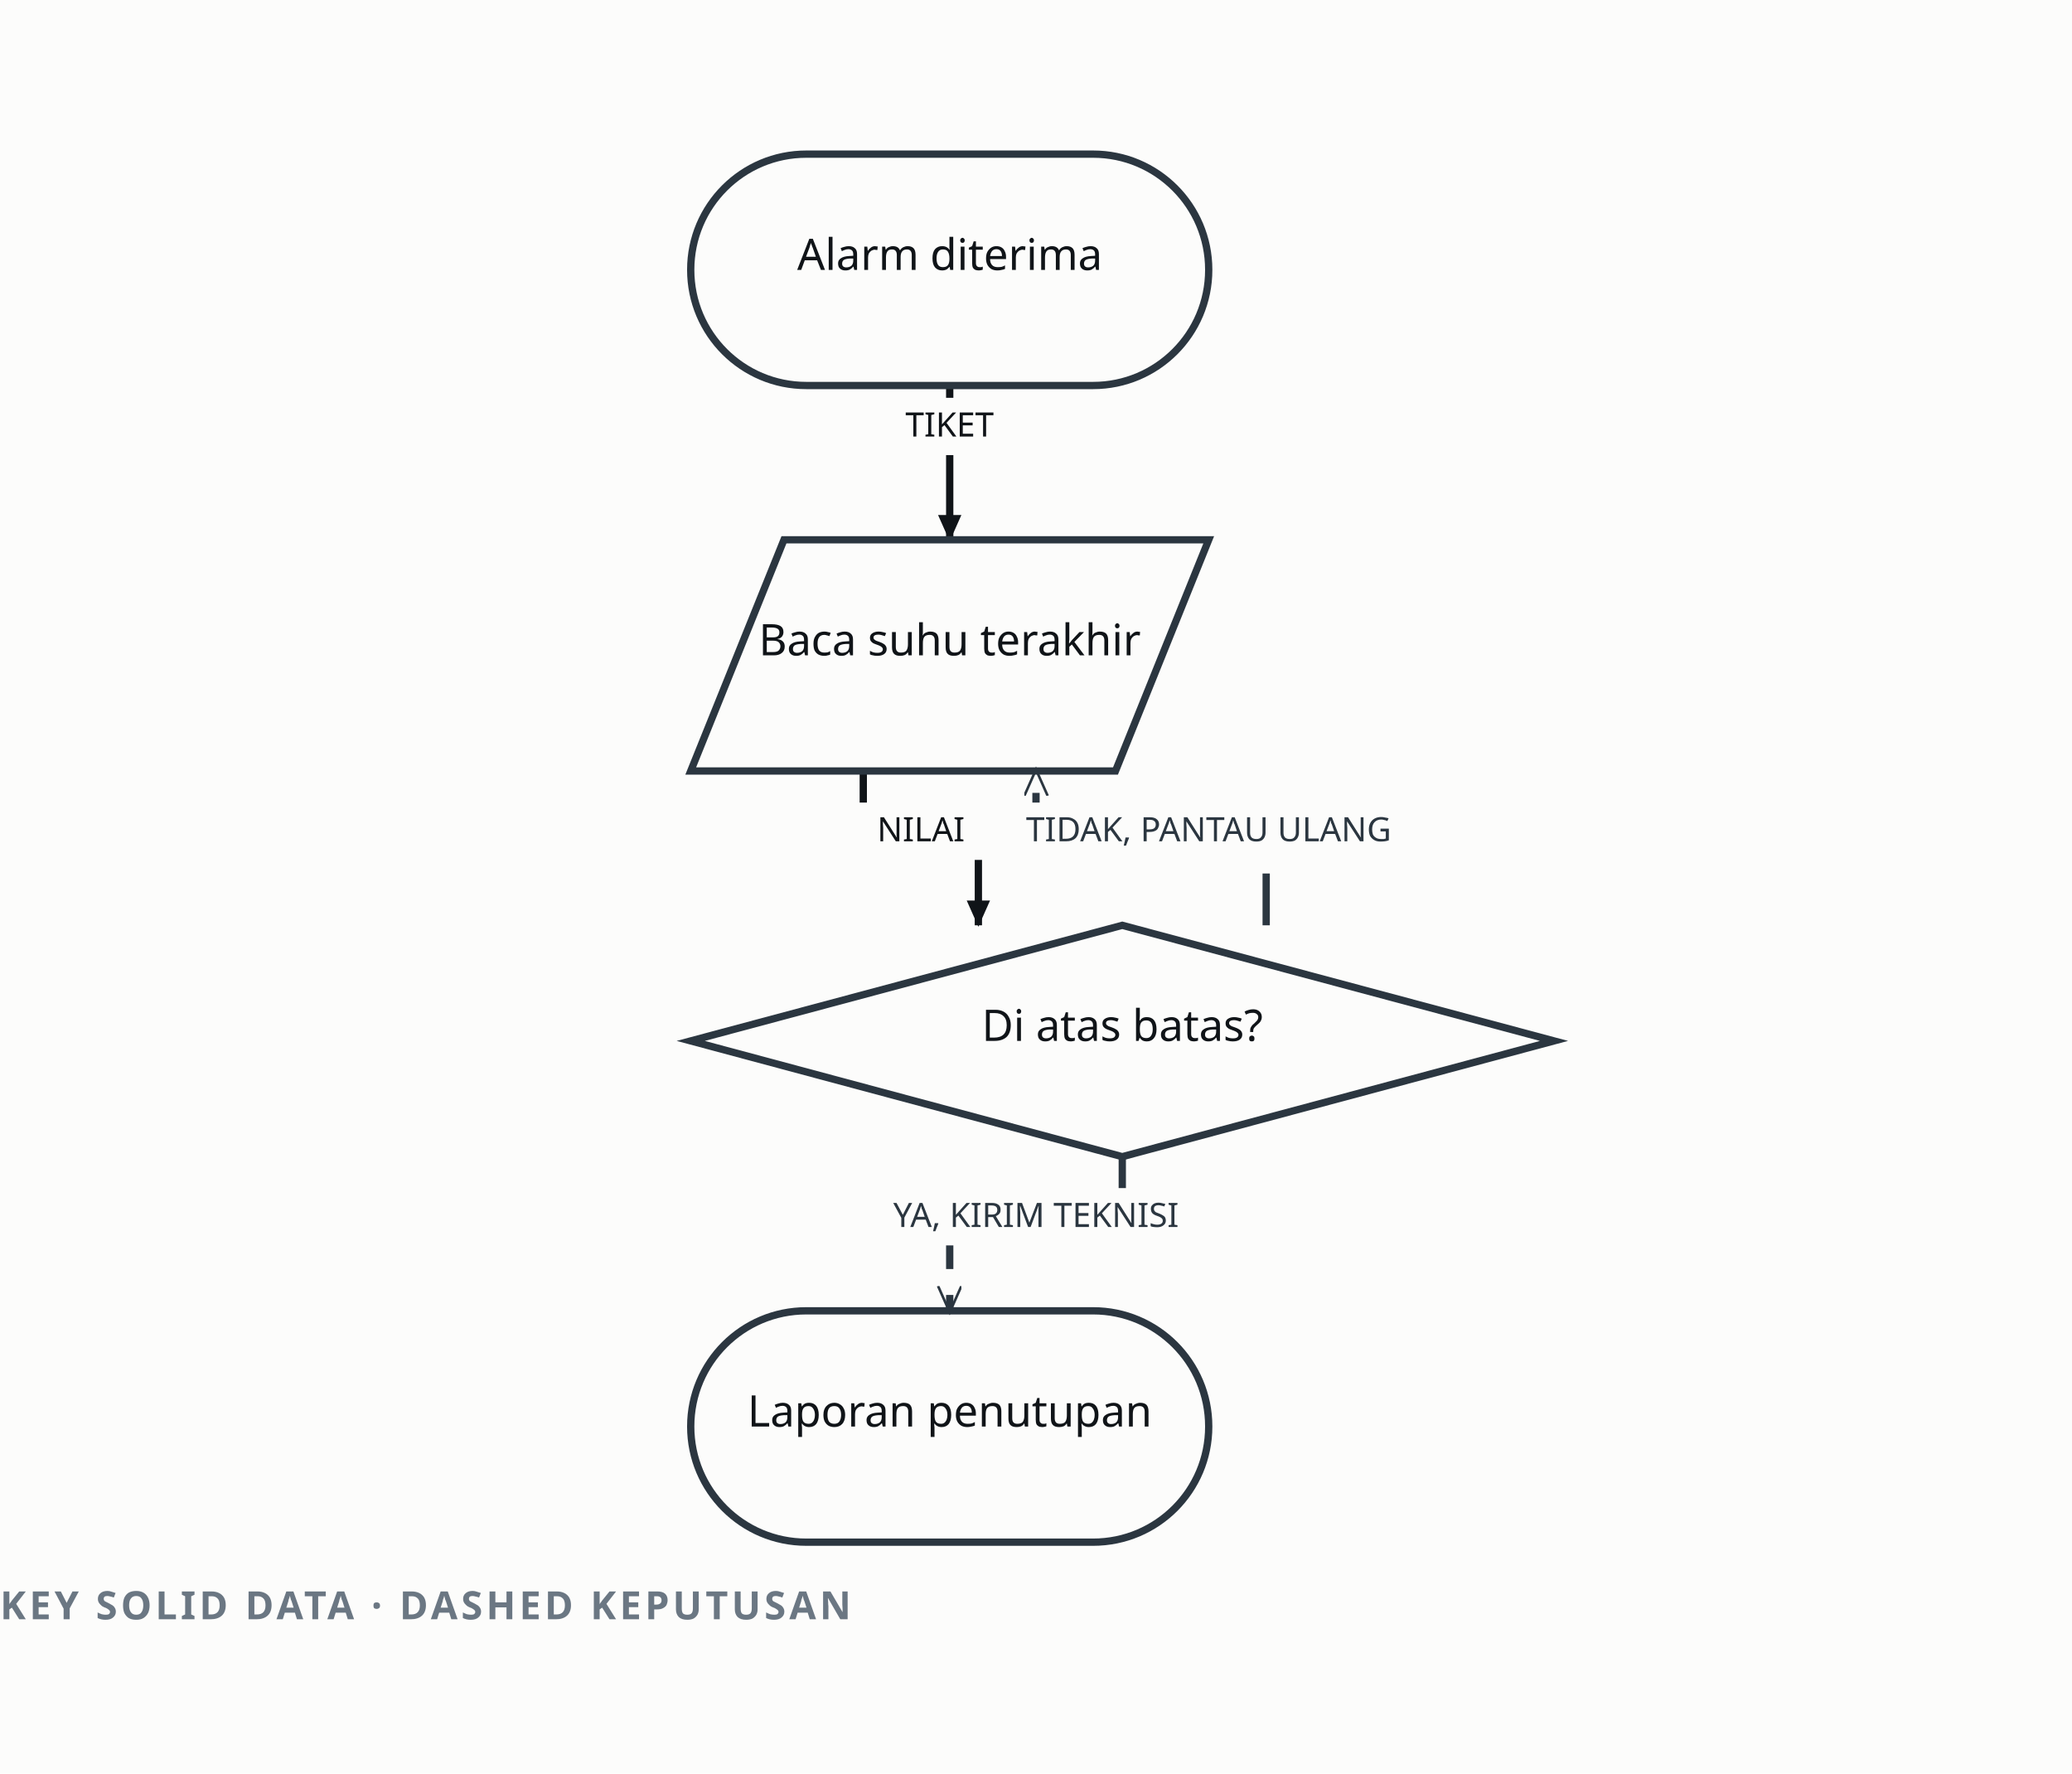
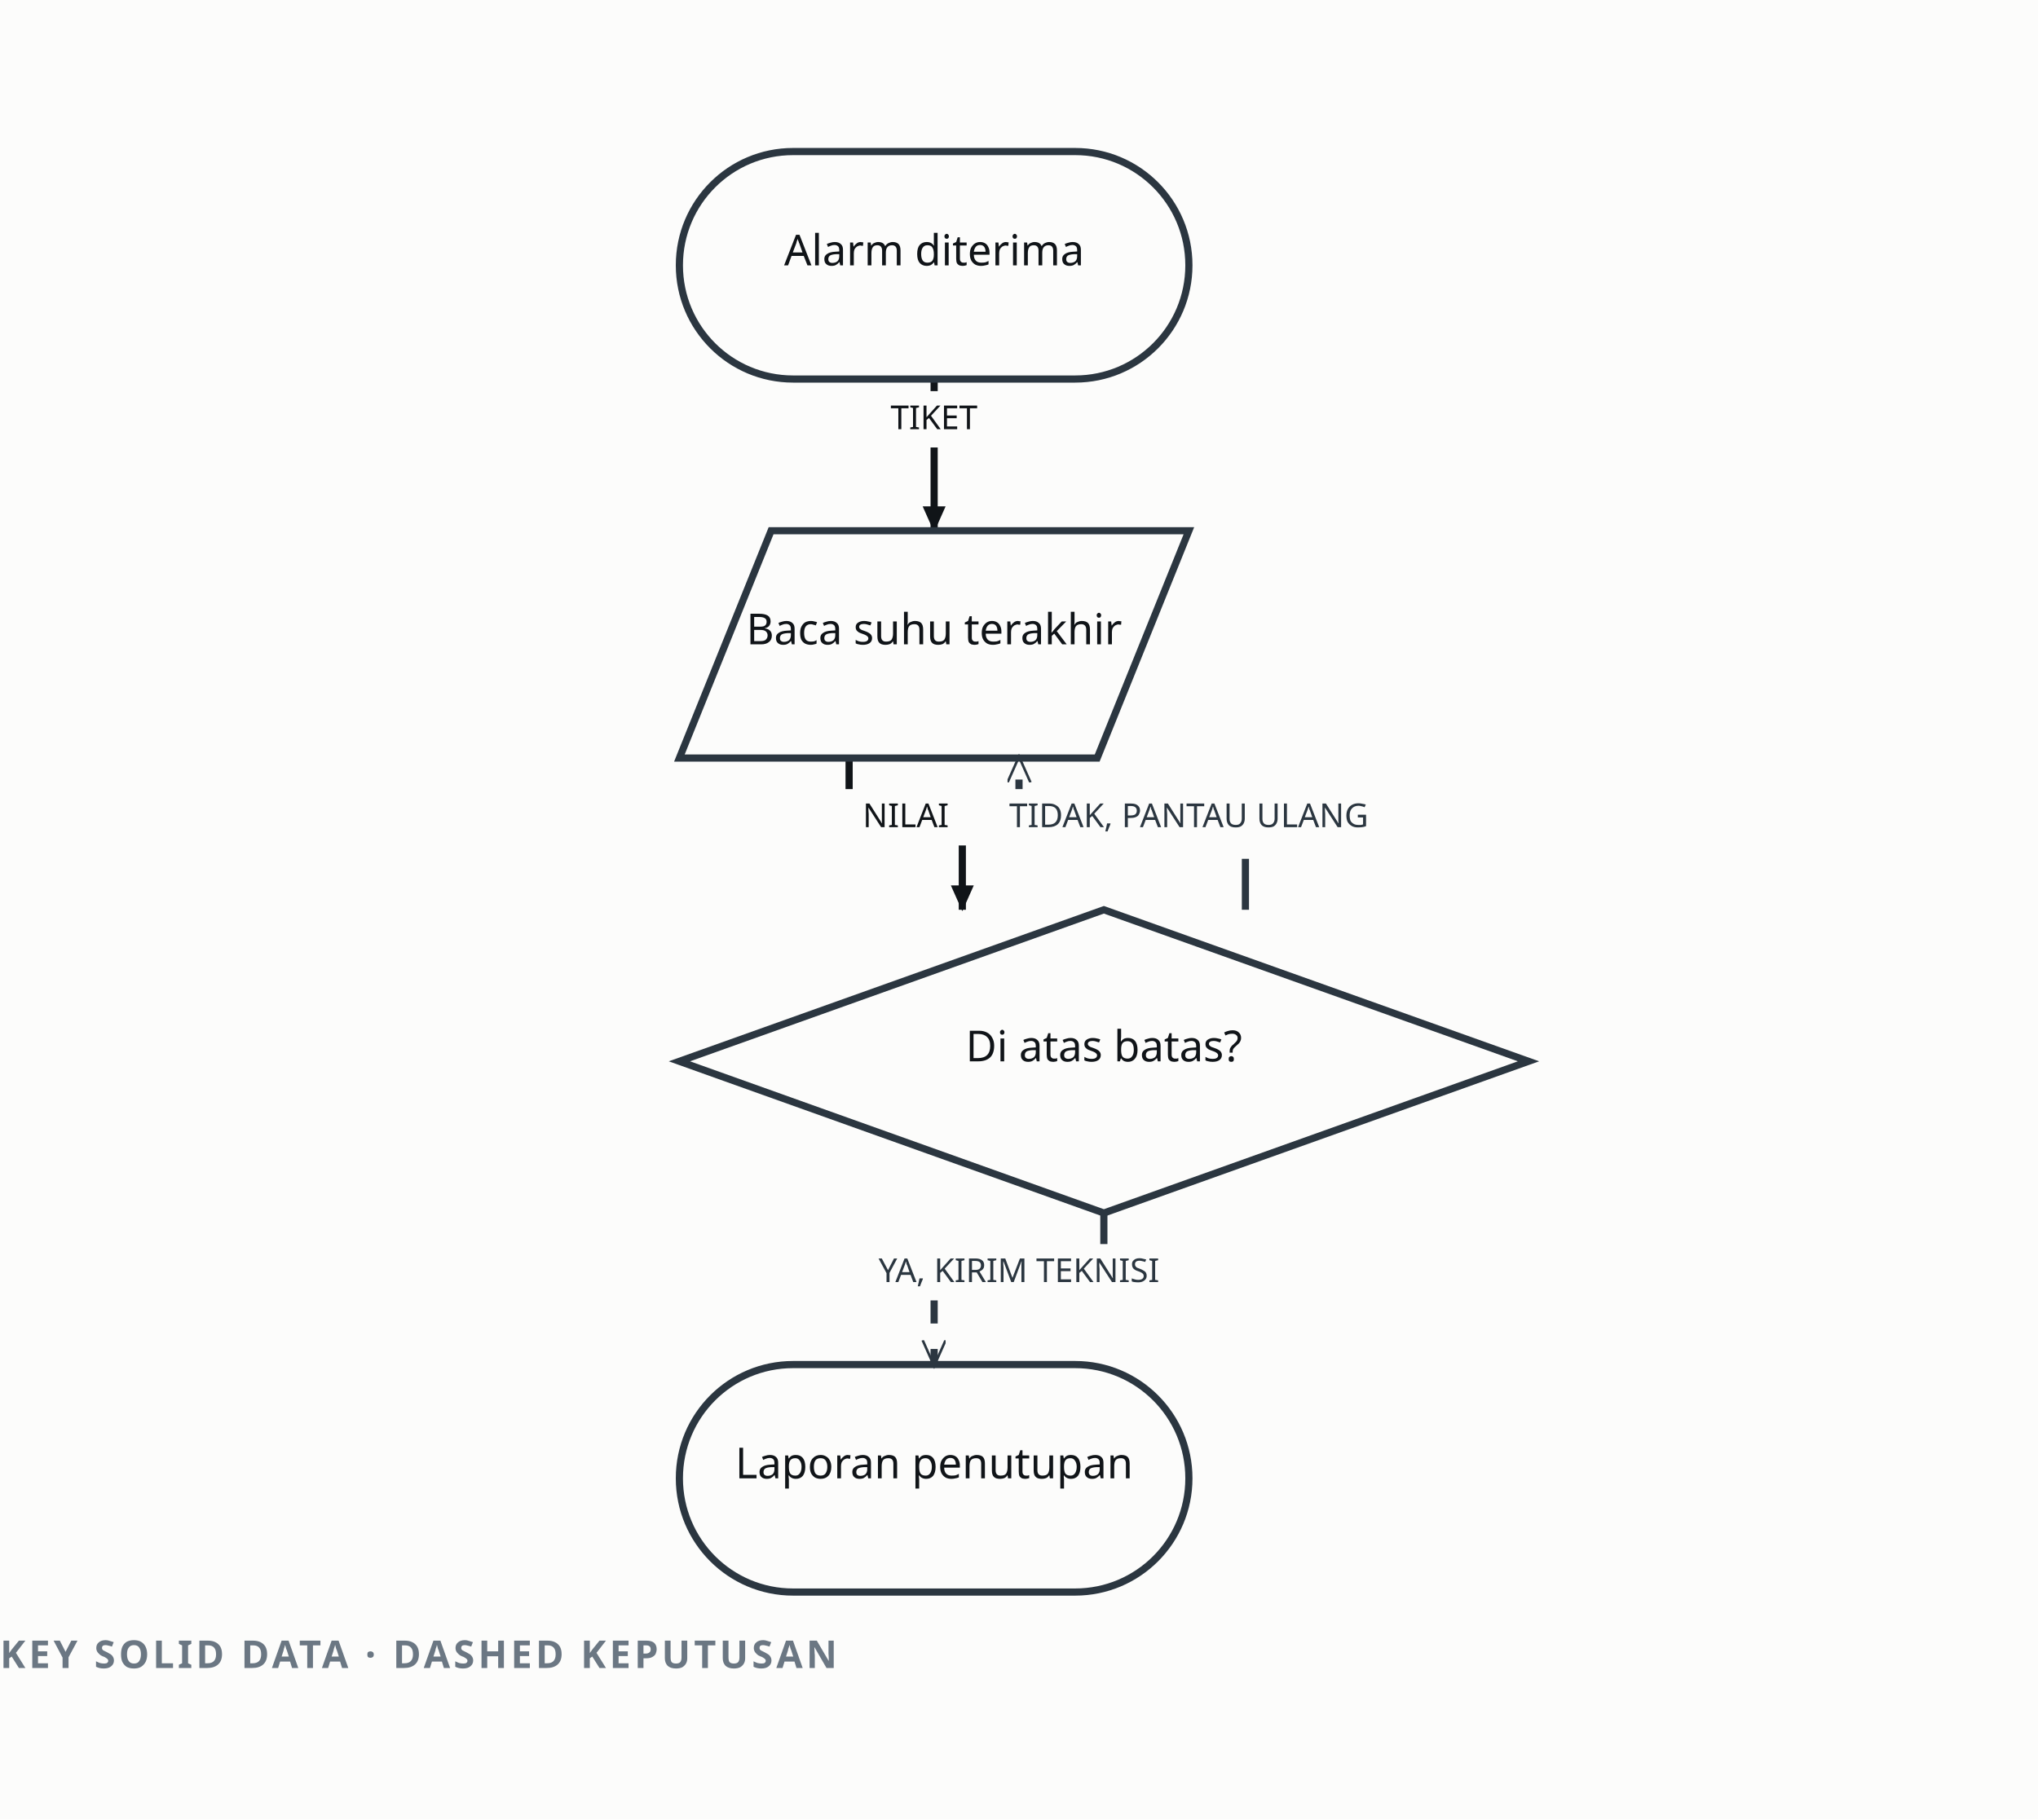
- <svg xmlns="http://www.w3.org/2000/svg" width="128.0mm" height="109.537mm" viewBox="0 0 128.0 109.537" version="1.1">
+ <svg xmlns="http://www.w3.org/2000/svg" width="128.0mm" height="114.3mm" viewBox="0 0 128.0 114.3" version="1.1">
  <defs>
    <marker id="head-control" markerWidth="4" markerHeight="4" refX="3.4" refY="1.6" orient="auto">
      <path d="M0,0 L3.6,1.6 L0,3.2" fill="none" stroke="#2B3640" stroke-width="0.35" />
    </marker>
    <marker id="head-data" markerWidth="4" markerHeight="4" refX="3.4" refY="1.6" orient="auto">
      <path d="M0,0 L3.6,1.6 L0,3.2 Z" fill="#101418" />
    </marker>
  </defs>
-   <rect x="0" y="0" width="128.0" height="109.537" fill="#FCFCFB" />
+   <rect x="0" y="0" width="128.0" height="114.3" fill="#FCFCFB" />
  <path d="M 58.67 23.81 L 58.67 28.57 L 58.67 28.57 L 58.67 28.57 L 58.67 28.57 L 58.67 33.34" fill="none" stroke="#101418" stroke-width="0.45" marker-end="url(#head-data)" data-mark="link" data-series="data" data-index="0" />
  <path d="M 53.33 47.62 L 53.33 52.39 L 53.33 52.39 L 60.44 52.39 L 60.44 52.39 L 60.44 57.15" fill="none" stroke="#101418" stroke-width="0.45" marker-end="url(#head-data)" data-mark="link" data-series="data" data-index="1" />
-   <path d="M 69.33 71.44 L 69.33 76.2 L 69.33 76.2 L 58.67 76.2 L 58.67 76.2 L 58.67 80.96" fill="none" stroke="#2B3640" stroke-width="0.45" stroke-dasharray="3.2,1.6" marker-end="url(#head-control)" data-mark="link" data-series="control" data-index="2" />
+   <path d="M 69.33 76.2 L 69.33 80.96 L 69.33 80.96 L 58.67 80.96 L 58.67 80.96 L 58.67 85.72" fill="none" stroke="#2B3640" stroke-width="0.45" stroke-dasharray="3.2,1.6" marker-end="url(#head-control)" data-mark="link" data-series="control" data-index="2" />
  <path d="M 78.22 57.15 L 78.22 52.39 L 78.22 52.39 L 64.0 52.39 L 64.0 52.39 L 64.0 47.62" fill="none" stroke="#2B3640" stroke-width="0.45" stroke-dasharray="3.2,1.6" marker-end="url(#head-control)" data-mark="link" data-series="control" data-index="3" />
  <rect x="54.74" y="24.57" width="7.84" height="3.54" fill="#FCFCFB" />
  <text x="58.67" y="26.96" font-family="IBM Plex Mono" font-size="2.081" font-weight="400" fill="#101418" text-anchor="middle">TIKET</text>
  <rect x="52.97" y="49.57" width="7.84" height="3.54" fill="#FCFCFB" />
  <text x="56.89" y="51.96" font-family="IBM Plex Mono" font-size="2.081" font-weight="400" fill="#101418" text-anchor="middle">NILAI</text>
-   <rect x="52.58" y="73.38" width="22.83" height="3.54" fill="#FCFCFB" />
-   <text x="64.0" y="75.78" font-family="IBM Plex Mono" font-size="2.081" font-weight="400" fill="#2B3640" text-anchor="middle">YA, KIRIM TEKNISI</text>
+   <rect x="52.58" y="78.15" width="22.83" height="3.54" fill="#FCFCFB" />
+   <text x="64.0" y="80.54" font-family="IBM Plex Mono" font-size="2.081" font-weight="400" fill="#2B3640" text-anchor="middle">YA, KIRIM TEKNISI</text>
  <rect x="62.0" y="49.57" width="25.33" height="3.54" fill="#FCFCFB" />
  <text x="74.67" y="51.96" font-family="IBM Plex Mono" font-size="2.081" font-weight="400" fill="#2B3640" text-anchor="middle">TIDAK, PANTAU ULANG</text>
  <rect x="42.67" y="9.52" width="32.0" height="14.29" rx="7.14" ry="7.14" data-node="mulai" fill="none" stroke="#2B3640" stroke-width="0.45" data-mark="node" data-index="0" />
  <text x="58.67" y="16.67" font-family="IBM Plex Sans Condensed" font-size="2.681" font-weight="400" fill="#101418" text-anchor="middle">Alarm diterima</text>
  <polygon points="48.43,33.34 74.67,33.34 68.91,47.62 42.67,47.62" data-node="baca" fill="none" stroke="#2B3640" stroke-width="0.45" data-mark="node" data-index="1" />
  <text x="58.67" y="40.48" font-family="IBM Plex Sans Condensed" font-size="2.681" font-weight="400" fill="#101418" text-anchor="middle">Baca suhu terakhir</text>
-   <polygon points="69.33,57.15 96.0,64.29 69.33,71.44 42.67,64.29" data-node="cek" fill="none" stroke="#2B3640" stroke-width="0.45" data-mark="node" data-index="2" />
-   <text x="69.33" y="64.29" font-family="IBM Plex Sans Condensed" font-size="2.681" font-weight="400" fill="#101418" text-anchor="middle">Di atas batas?</text>
-   <rect x="42.67" y="80.96" width="32.0" height="14.29" rx="7.14" ry="7.14" data-node="selesai" fill="none" stroke="#2B3640" stroke-width="0.45" data-mark="node" data-index="3" />
-   <text x="58.67" y="88.11" font-family="IBM Plex Sans Condensed" font-size="2.681" font-weight="400" fill="#101418" text-anchor="middle">Laporan penutupan</text>
-   <text x="0" y="100.01" font-family="IBM Plex Sans Condensed" font-size="2.399" font-weight="600" fill="#6B7783" text-anchor="start" letter-spacing="0.216">KEY  SOLID DATA  ·  DASHED KEPUTUSAN</text>
+   <polygon points="69.33,57.15 96.0,66.67 69.33,76.2 42.67,66.67" data-node="cek" fill="none" stroke="#2B3640" stroke-width="0.45" data-mark="node" data-index="2" />
+   <text x="69.33" y="66.67" font-family="IBM Plex Sans Condensed" font-size="2.681" font-weight="400" fill="#101418" text-anchor="middle">Di atas batas?</text>
+   <rect x="42.67" y="85.72" width="32.0" height="14.29" rx="7.14" ry="7.14" data-node="selesai" fill="none" stroke="#2B3640" stroke-width="0.45" data-mark="node" data-index="3" />
+   <text x="58.67" y="92.87" font-family="IBM Plex Sans Condensed" font-size="2.681" font-weight="400" fill="#101418" text-anchor="middle">Laporan penutupan</text>
+   <text x="0" y="104.78" font-family="IBM Plex Sans Condensed" font-size="2.399" font-weight="600" fill="#6B7783" text-anchor="start" letter-spacing="0.216">KEY  SOLID DATA  ·  DASHED KEPUTUSAN</text>
</svg>
